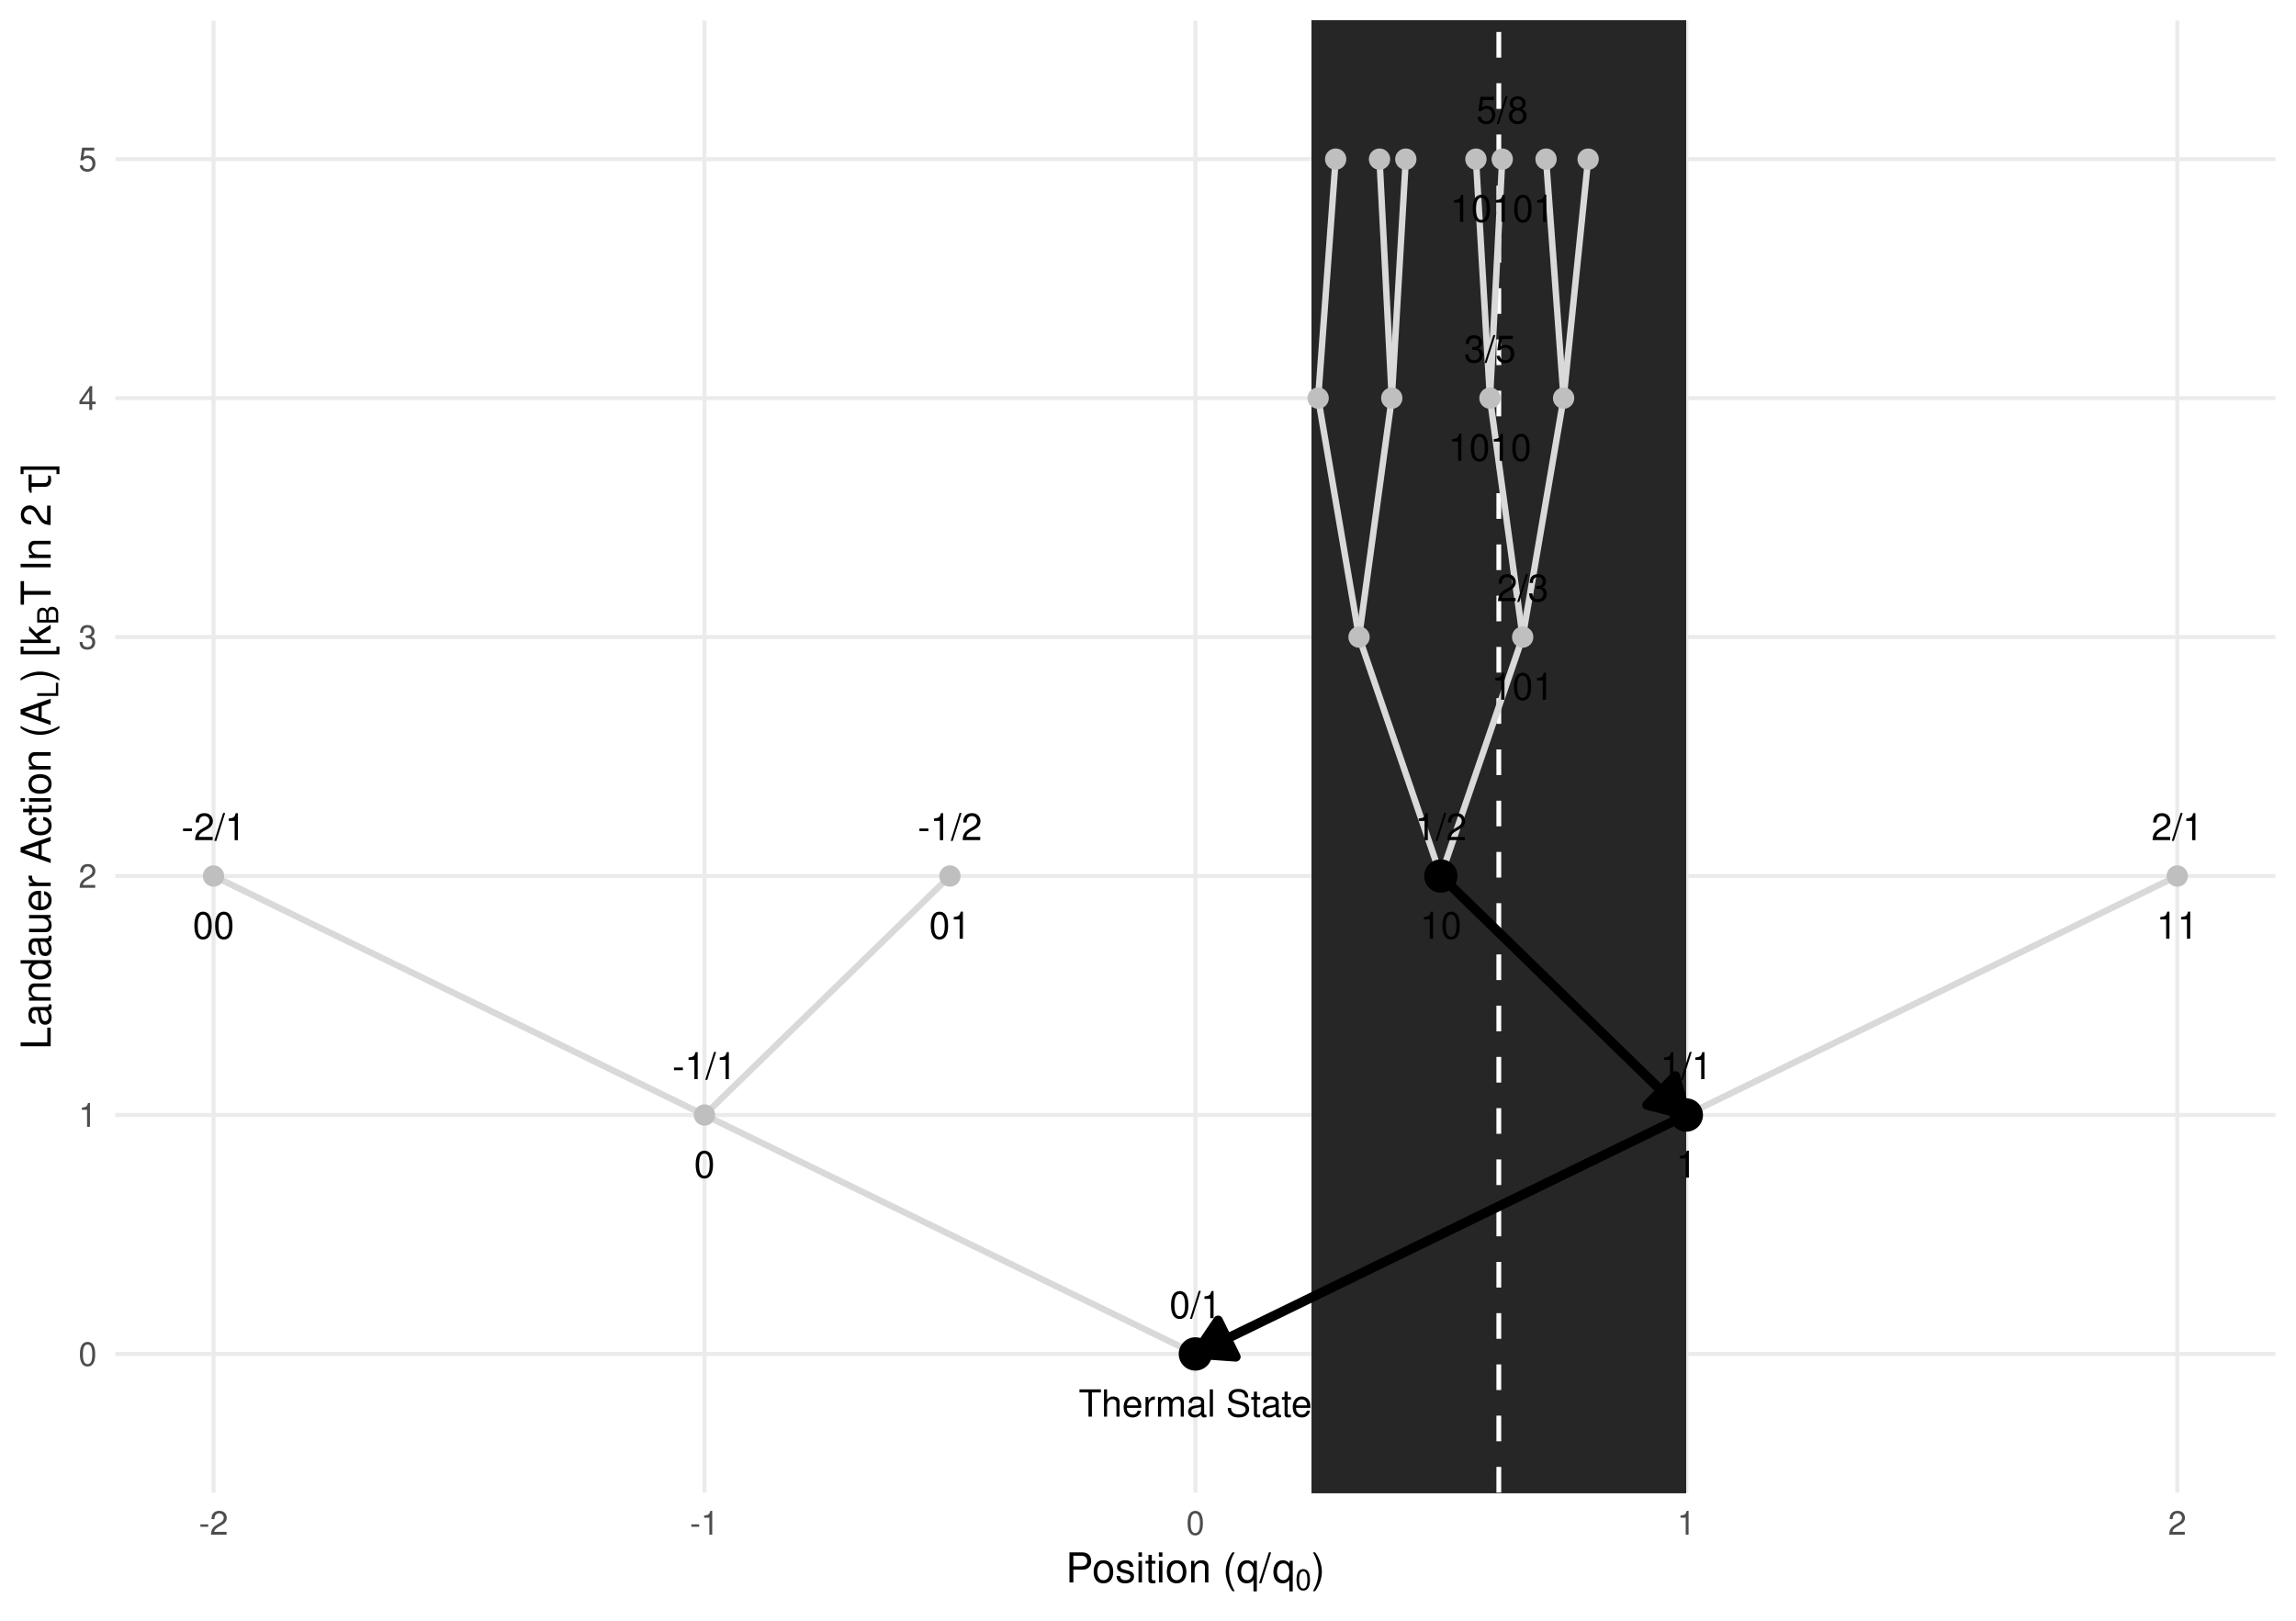
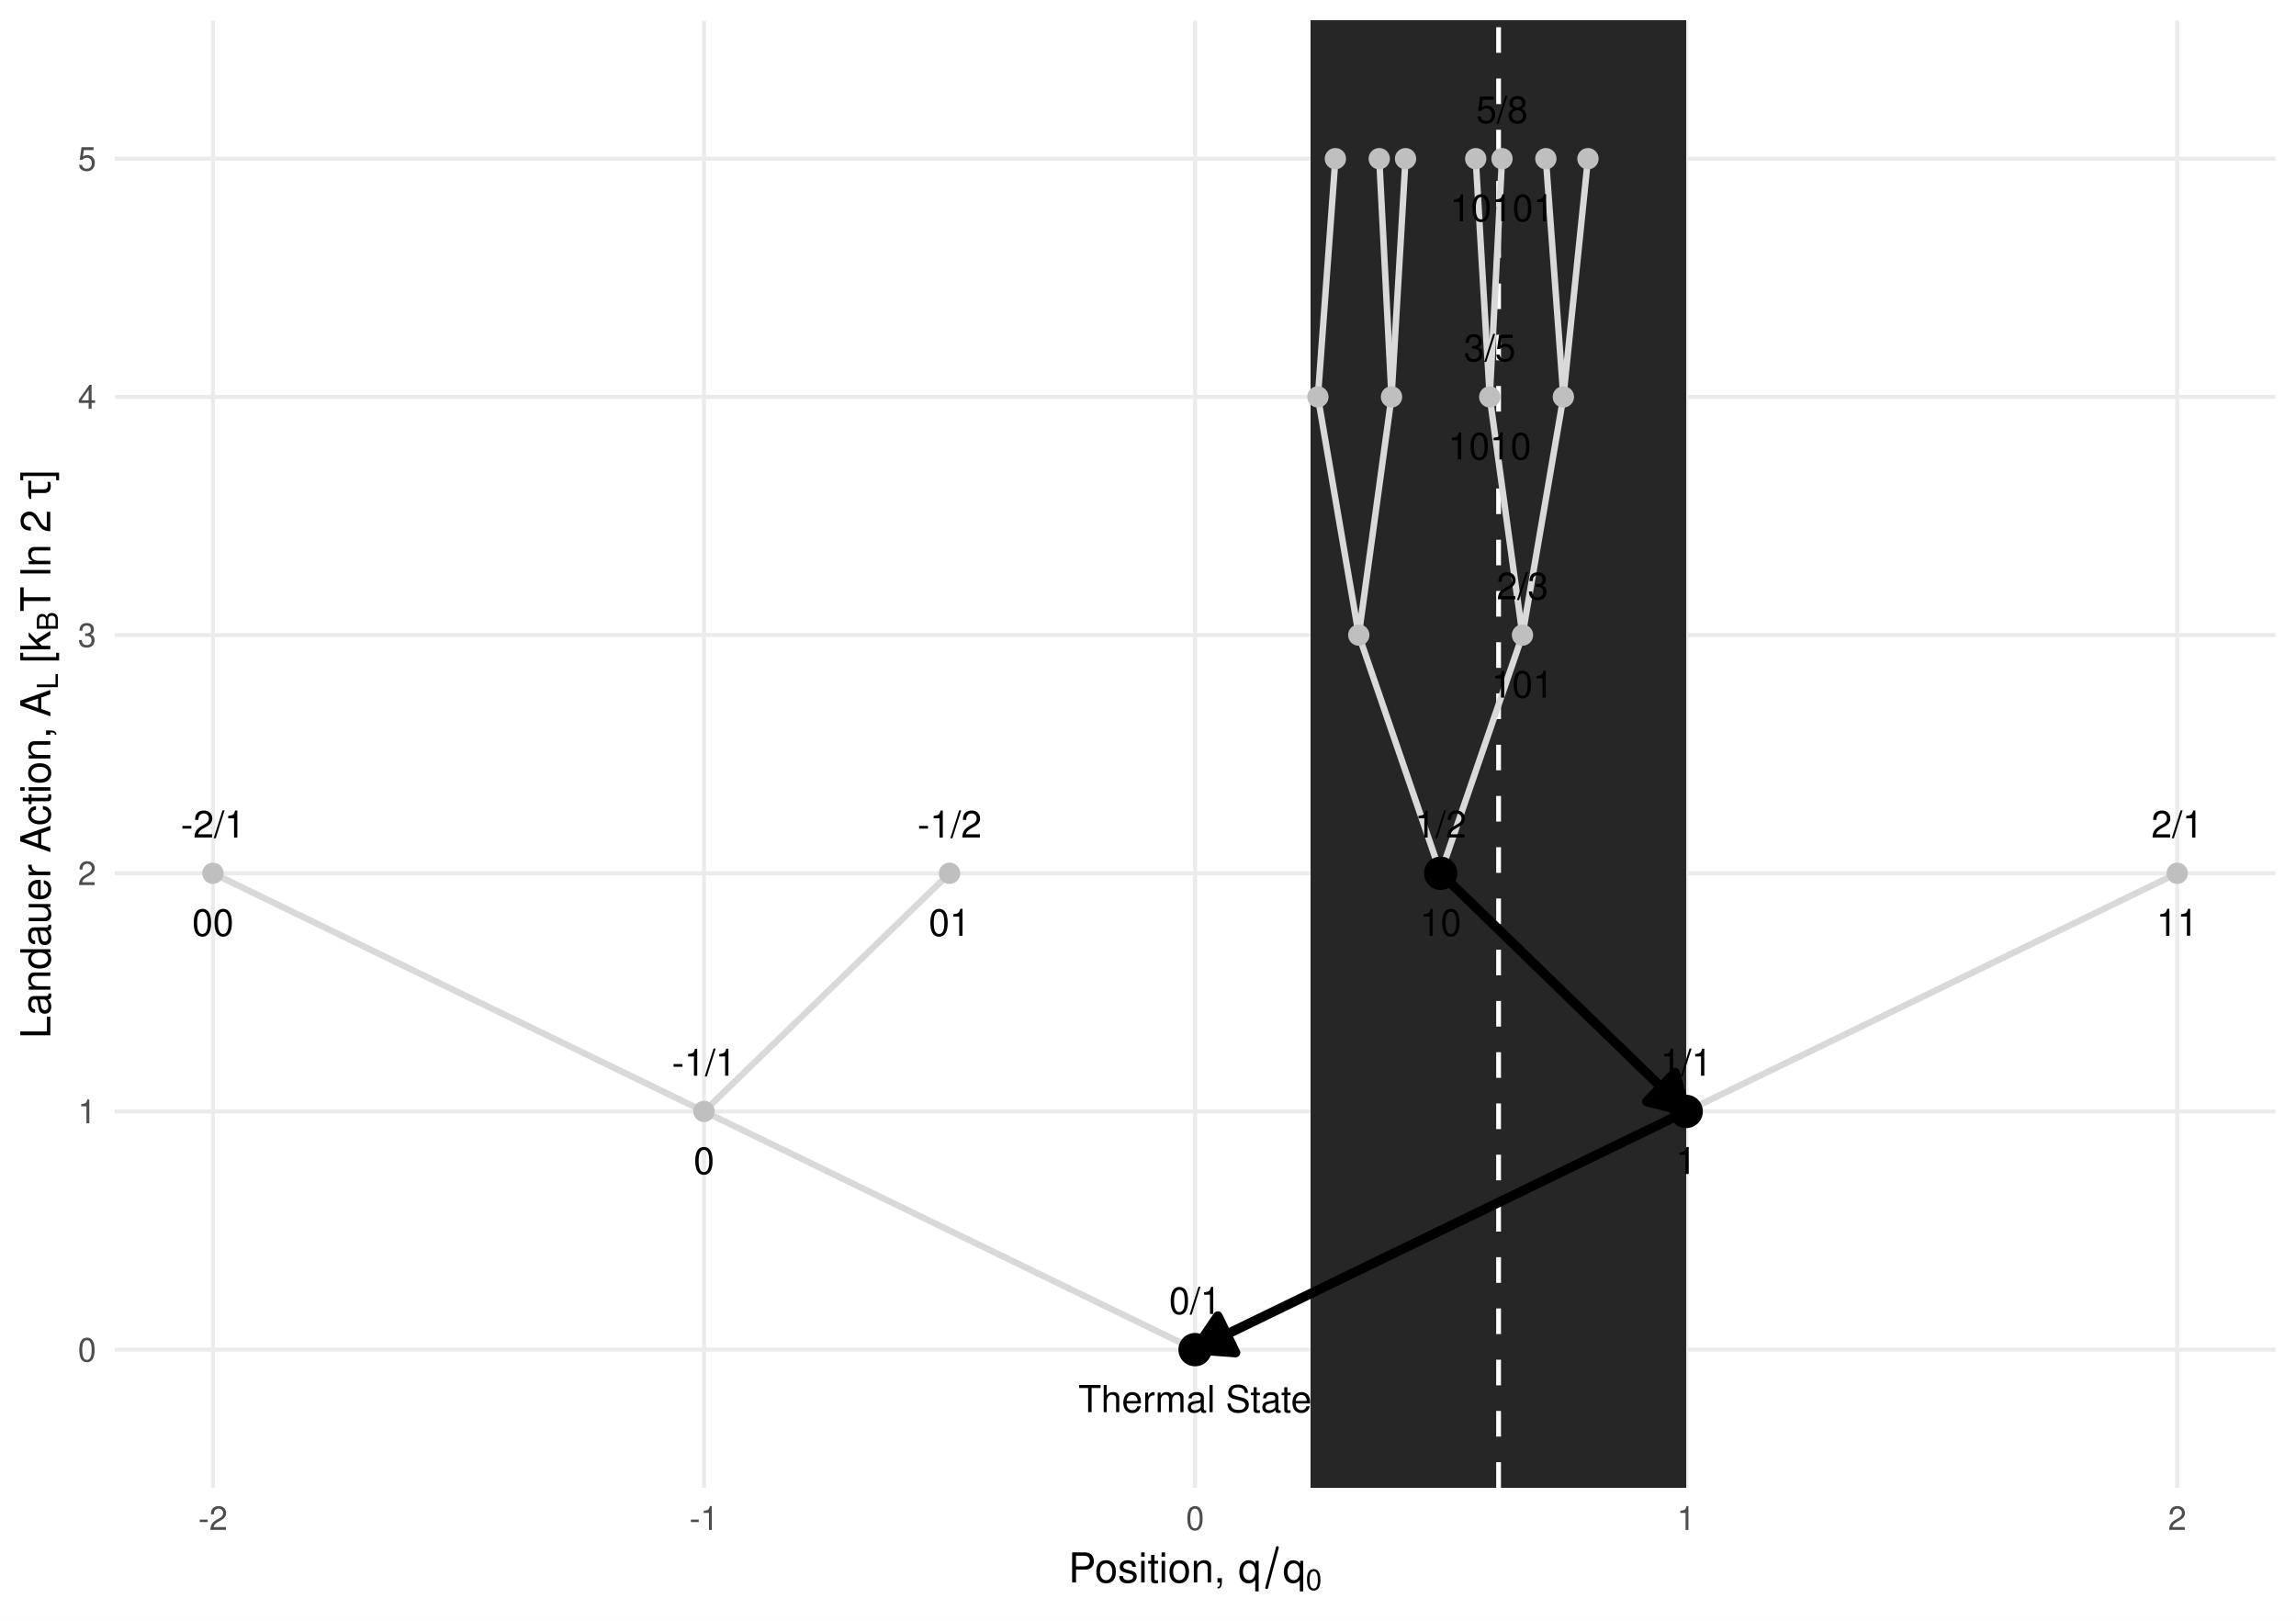
<svg xmlns="http://www.w3.org/2000/svg" width="612.00pt" height="432.00pt" viewBox="0 0 612.00 432.00">
  <g class="svglite">
    <defs>
      <style type="text/css">
    .svglite line, .svglite polyline, .svglite polygon, .svglite path, .svglite rect, .svglite circle {
      fill: none;
      stroke: #000000;
      stroke-linecap: round;
      stroke-linejoin: round;
      stroke-miterlimit: 10.00;
    }
    .svglite text {
      white-space: pre;
    }
    .svglite g.glyphgroup path {
      fill: inherit;
      stroke: none;
    }
  </style>
    </defs>
    <rect width="100%" height="100%" style="stroke: none; fill: #FFFFFF;" />
    <defs>
      <clipPath id="cpMC4wMHw2MTIuMDB8MC4wMHw0MzIuMDA=">
        <rect x="0.00" y="0.00" width="612.00" height="432.00" />
      </clipPath>
    </defs>
    <g clip-path="url(#cpMC4wMHw2MTIuMDB8MC4wMHw0MzIuMDA=)">
-       <rect x="0.00" y="0.00" width="612.00" height="432.00" style="stroke-width: 1.07; stroke: none; fill: #FFFFFF;" />
+       <rect x="0" y="0.00" width="612.00" height="432.00" style="stroke-width: 1.07; stroke: none; fill: #FFFFFF;" />
    </g>
    <defs>
-       <clipPath id="cpMzAuNzV8NjA2LjUyfDUuNDh8Mzk3Ljgz">
-         <rect x="30.75" y="5.48" width="575.77" height="392.35" />
+       <clipPath id="cpMzAuNTh8NjA2LjUyfDUuNDh8Mzk2LjU3">
+         <rect x="30.58" y="5.48" width="575.94" height="391.09" />
      </clipPath>
    </defs>
-     <g clip-path="url(#cpMzAuNzV8NjA2LjUyfDUuNDh8Mzk3Ljgz)">
-       <polyline points="30.75,360.89 606.52,360.89 " style="stroke-width: 1.07; stroke: #EBEBEB; stroke-linecap: butt;" />
-       <polyline points="30.75,297.20 606.52,297.20 " style="stroke-width: 1.07; stroke: #EBEBEB; stroke-linecap: butt;" />
-       <polyline points="30.75,233.50 606.52,233.50 " style="stroke-width: 1.07; stroke: #EBEBEB; stroke-linecap: butt;" />
-       <polyline points="30.75,169.81 606.52,169.81 " style="stroke-width: 1.07; stroke: #EBEBEB; stroke-linecap: butt;" />
-       <polyline points="30.75,106.12 606.52,106.12 " style="stroke-width: 1.07; stroke: #EBEBEB; stroke-linecap: butt;" />
-       <polyline points="30.75,42.42 606.52,42.42 " style="stroke-width: 1.07; stroke: #EBEBEB; stroke-linecap: butt;" />
-       <polyline points="56.92,397.83 56.92,5.48 " style="stroke-width: 1.07; stroke: #EBEBEB; stroke-linecap: butt;" />
-       <polyline points="187.78,397.83 187.78,5.48 " style="stroke-width: 1.07; stroke: #EBEBEB; stroke-linecap: butt;" />
-       <polyline points="318.63,397.83 318.63,5.48 " style="stroke-width: 1.07; stroke: #EBEBEB; stroke-linecap: butt;" />
-       <polyline points="449.49,397.83 449.49,5.48 " style="stroke-width: 1.07; stroke: #EBEBEB; stroke-linecap: butt;" />
-       <polyline points="580.35,397.83 580.35,5.48 " style="stroke-width: 1.07; stroke: #EBEBEB; stroke-linecap: butt;" />
-       <rect x="349.58" y="5.48" width="99.87" height="392.35" style="stroke-width: 1.07; stroke: none; stroke-linecap: butt; stroke-linejoin: miter; fill: #262626;" />
-       <rect x="349.58" y="5.48" width="99.87" height="392.35" style="stroke-width: 1.07; stroke: none; stroke-linecap: butt; stroke-linejoin: miter; fill: #262626;" />
-       <rect x="349.58" y="5.48" width="99.87" height="392.35" style="stroke-width: 1.07; stroke: none; stroke-linecap: butt; stroke-linejoin: miter; fill: #262626;" />
-       <rect x="349.58" y="5.48" width="99.87" height="392.35" style="stroke-width: 1.07; stroke: none; stroke-linecap: butt; stroke-linejoin: miter; fill: #262626;" />
-       <rect x="349.58" y="5.48" width="99.87" height="392.35" style="stroke-width: 1.07; stroke: none; stroke-linecap: butt; stroke-linejoin: miter; fill: #262626;" />
-       <rect x="349.58" y="5.48" width="99.87" height="392.35" style="stroke-width: 1.07; stroke: none; stroke-linecap: butt; stroke-linejoin: miter; fill: #262626;" />
-       <rect x="349.58" y="5.48" width="99.87" height="392.35" style="stroke-width: 1.07; stroke: none; stroke-linecap: butt; stroke-linejoin: miter; fill: #262626;" />
-       <rect x="349.58" y="5.48" width="99.87" height="392.35" style="stroke-width: 1.07; stroke: none; stroke-linecap: butt; stroke-linejoin: miter; fill: #262626;" />
-       <rect x="349.58" y="5.48" width="99.87" height="392.35" style="stroke-width: 1.07; stroke: none; stroke-linecap: butt; stroke-linejoin: miter; fill: #262626;" />
-       <rect x="349.58" y="5.48" width="99.87" height="392.35" style="stroke-width: 1.07; stroke: none; stroke-linecap: butt; stroke-linejoin: miter; fill: #262626;" />
-       <rect x="349.58" y="5.48" width="99.87" height="392.35" style="stroke-width: 1.07; stroke: none; stroke-linecap: butt; stroke-linejoin: miter; fill: #262626;" />
-       <rect x="349.58" y="5.48" width="99.87" height="392.35" style="stroke-width: 1.07; stroke: none; stroke-linecap: butt; stroke-linejoin: miter; fill: #262626;" />
-       <rect x="349.58" y="5.48" width="99.87" height="392.35" style="stroke-width: 1.07; stroke: none; stroke-linecap: butt; stroke-linejoin: miter; fill: #262626;" />
-       <rect x="349.58" y="5.48" width="99.87" height="392.35" style="stroke-width: 1.07; stroke: none; stroke-linecap: butt; stroke-linejoin: miter; fill: #262626;" />
-       <rect x="349.58" y="5.48" width="99.87" height="392.35" style="stroke-width: 1.07; stroke: none; stroke-linecap: butt; stroke-linejoin: miter; fill: #262626;" />
-       <rect x="349.58" y="5.48" width="99.87" height="392.35" style="stroke-width: 1.07; stroke: none; stroke-linecap: butt; stroke-linejoin: miter; fill: #262626;" />
-       <rect x="349.58" y="5.48" width="99.87" height="392.35" style="stroke-width: 1.07; stroke: none; stroke-linecap: butt; stroke-linejoin: miter; fill: #262626;" />
-       <rect x="349.58" y="5.48" width="99.87" height="392.35" style="stroke-width: 1.07; stroke: none; stroke-linecap: butt; stroke-linejoin: miter; fill: #262626;" />
-       <rect x="349.58" y="5.48" width="99.87" height="392.35" style="stroke-width: 1.07; stroke: none; stroke-linecap: butt; stroke-linejoin: miter; fill: #262626;" />
-       <rect x="349.58" y="5.48" width="99.87" height="392.35" style="stroke-width: 1.07; stroke: none; stroke-linecap: butt; stroke-linejoin: miter; fill: #262626;" />
-       <line x1="399.51" y1="397.83" x2="399.51" y2="5.48" style="stroke-width: 1.28; stroke: #FFFFFF; stroke-dasharray: 6.83,6.83; stroke-linecap: butt;" />
-       <line x1="187.78" y1="297.20" x2="318.63" y2="360.89" style="stroke-width: 1.71; stroke: #D9D9D9; stroke-linecap: butt;" />
-       <line x1="449.49" y1="297.20" x2="318.63" y2="360.89" style="stroke-width: 1.71; stroke: #D9D9D9; stroke-linecap: butt;" />
-       <line x1="56.92" y1="233.50" x2="187.78" y2="297.20" style="stroke-width: 1.71; stroke: #D9D9D9; stroke-linecap: butt;" />
-       <line x1="253.21" y1="233.50" x2="187.78" y2="297.20" style="stroke-width: 1.71; stroke: #D9D9D9; stroke-linecap: butt;" />
-       <line x1="384.06" y1="233.50" x2="449.49" y2="297.20" style="stroke-width: 1.71; stroke: #D9D9D9; stroke-linecap: butt;" />
-       <line x1="580.35" y1="233.50" x2="449.49" y2="297.20" style="stroke-width: 1.71; stroke: #D9D9D9; stroke-linecap: butt;" />
-       <line x1="362.25" y1="169.81" x2="384.06" y2="233.50" style="stroke-width: 1.71; stroke: #D9D9D9; stroke-linecap: butt;" />
-       <line x1="405.87" y1="169.81" x2="384.06" y2="233.50" style="stroke-width: 1.71; stroke: #D9D9D9; stroke-linecap: butt;" />
-       <line x1="351.35" y1="106.12" x2="362.25" y2="169.81" style="stroke-width: 1.71; stroke: #D9D9D9; stroke-linecap: butt;" />
-       <line x1="370.98" y1="106.12" x2="362.25" y2="169.81" style="stroke-width: 1.71; stroke: #D9D9D9; stroke-linecap: butt;" />
-       <line x1="397.15" y1="106.12" x2="405.87" y2="169.81" style="stroke-width: 1.71; stroke: #D9D9D9; stroke-linecap: butt;" />
-       <line x1="416.78" y1="106.12" x2="405.87" y2="169.81" style="stroke-width: 1.71; stroke: #D9D9D9; stroke-linecap: butt;" />
-       <line x1="356.02" y1="42.42" x2="351.35" y2="106.12" style="stroke-width: 1.71; stroke: #D9D9D9; stroke-linecap: butt;" />
-       <line x1="367.71" y1="42.42" x2="370.98" y2="106.12" style="stroke-width: 1.71; stroke: #D9D9D9; stroke-linecap: butt;" />
-       <line x1="374.72" y1="42.42" x2="370.98" y2="106.12" style="stroke-width: 1.71; stroke: #D9D9D9; stroke-linecap: butt;" />
-       <line x1="393.41" y1="42.42" x2="397.15" y2="106.12" style="stroke-width: 1.71; stroke: #D9D9D9; stroke-linecap: butt;" />
-       <line x1="400.42" y1="42.42" x2="397.15" y2="106.12" style="stroke-width: 1.71; stroke: #D9D9D9; stroke-linecap: butt;" />
-       <line x1="412.10" y1="42.42" x2="416.78" y2="106.12" style="stroke-width: 1.71; stroke: #D9D9D9; stroke-linecap: butt;" />
-       <line x1="423.32" y1="42.42" x2="416.78" y2="106.12" style="stroke-width: 1.71; stroke: #D9D9D9; stroke-linecap: butt;" />
-       <circle cx="318.63" cy="360.89" r="2.49" style="stroke-width: 0.71; stroke: #BFBFBF; fill: #BFBFBF;" />
-       <circle cx="187.78" cy="297.20" r="2.49" style="stroke-width: 0.71; stroke: #BFBFBF; fill: #BFBFBF;" />
-       <circle cx="449.49" cy="297.20" r="2.49" style="stroke-width: 0.71; stroke: #BFBFBF; fill: #BFBFBF;" />
-       <circle cx="56.92" cy="233.50" r="2.49" style="stroke-width: 0.71; stroke: #BFBFBF; fill: #BFBFBF;" />
-       <circle cx="253.21" cy="233.50" r="2.49" style="stroke-width: 0.71; stroke: #BFBFBF; fill: #BFBFBF;" />
-       <circle cx="384.06" cy="233.50" r="2.49" style="stroke-width: 0.71; stroke: #BFBFBF; fill: #BFBFBF;" />
-       <circle cx="580.35" cy="233.50" r="2.49" style="stroke-width: 0.71; stroke: #BFBFBF; fill: #BFBFBF;" />
-       <circle cx="362.25" cy="169.81" r="2.49" style="stroke-width: 0.71; stroke: #BFBFBF; fill: #BFBFBF;" />
-       <circle cx="405.87" cy="169.81" r="2.49" style="stroke-width: 0.71; stroke: #BFBFBF; fill: #BFBFBF;" />
-       <circle cx="351.35" cy="106.12" r="2.49" style="stroke-width: 0.71; stroke: #BFBFBF; fill: #BFBFBF;" />
-       <circle cx="370.98" cy="106.12" r="2.49" style="stroke-width: 0.71; stroke: #BFBFBF; fill: #BFBFBF;" />
-       <circle cx="397.15" cy="106.12" r="2.49" style="stroke-width: 0.71; stroke: #BFBFBF; fill: #BFBFBF;" />
-       <circle cx="416.78" cy="106.12" r="2.49" style="stroke-width: 0.71; stroke: #BFBFBF; fill: #BFBFBF;" />
-       <circle cx="356.02" cy="42.42" r="2.49" style="stroke-width: 0.71; stroke: #BFBFBF; fill: #BFBFBF;" />
-       <circle cx="367.71" cy="42.42" r="2.49" style="stroke-width: 0.71; stroke: #BFBFBF; fill: #BFBFBF;" />
-       <circle cx="374.72" cy="42.42" r="2.49" style="stroke-width: 0.71; stroke: #BFBFBF; fill: #BFBFBF;" />
-       <circle cx="393.41" cy="42.42" r="2.49" style="stroke-width: 0.71; stroke: #BFBFBF; fill: #BFBFBF;" />
-       <circle cx="400.42" cy="42.42" r="2.49" style="stroke-width: 0.71; stroke: #BFBFBF; fill: #BFBFBF;" />
-       <circle cx="412.10" cy="42.42" r="2.49" style="stroke-width: 0.71; stroke: #BFBFBF; fill: #BFBFBF;" />
-       <circle cx="423.32" cy="42.42" r="2.49" style="stroke-width: 0.71; stroke: #BFBFBF; fill: #BFBFBF;" />
-       <line x1="449.49" y1="297.20" x2="318.63" y2="360.89" style="stroke-width: 2.56; stroke-linecap: butt;" />
-       <polygon points="324.68,351.94 318.63,360.89 329.41,361.65 " style="stroke-width: 2.56; stroke-linecap: butt; fill: #000000;" />
-       <line x1="384.06" y1="233.50" x2="449.49" y2="297.20" style="stroke-width: 2.56; stroke-linecap: butt;" />
-       <polygon points="439.02,294.54 449.49,297.20 446.56,286.80 " style="stroke-width: 2.56; stroke-linecap: butt; fill: #000000;" />
-       <circle cx="318.63" cy="360.89" r="4.09" style="stroke-width: 0.71; fill: #000000;" />
-       <circle cx="449.49" cy="297.20" r="4.09" style="stroke-width: 0.71; fill: #000000;" />
-       <circle cx="384.06" cy="233.50" r="4.09" style="stroke-width: 0.71; fill: #000000;" />
-       <text x="318.64" y="351.33" text-anchor="middle" style="font-size: 9.96px; font-family: &quot;Helvetica&quot;;" textLength="13.83px" lengthAdjust="spacingAndGlyphs">0/1</text>
-       <text x="187.78" y="287.64" text-anchor="middle" style="font-size: 9.96px; font-family: &quot;Helvetica&quot;;" textLength="17.14px" lengthAdjust="spacingAndGlyphs">-1/1</text>
-       <text x="449.49" y="287.64" text-anchor="middle" style="font-size: 9.96px; font-family: &quot;Helvetica&quot;;" textLength="13.83px" lengthAdjust="spacingAndGlyphs">1/1</text>
-       <text x="56.92" y="223.94" text-anchor="middle" style="font-size: 9.96px; font-family: &quot;Helvetica&quot;;" textLength="17.14px" lengthAdjust="spacingAndGlyphs">-2/1</text>
-       <text x="253.21" y="223.94" text-anchor="middle" style="font-size: 9.96px; font-family: &quot;Helvetica&quot;;" textLength="17.14px" lengthAdjust="spacingAndGlyphs">-1/2</text>
-       <text x="384.06" y="223.94" text-anchor="middle" style="font-size: 9.96px; font-family: &quot;Helvetica&quot;;" textLength="13.83px" lengthAdjust="spacingAndGlyphs">1/2</text>
-       <text x="580.35" y="223.94" text-anchor="middle" style="font-size: 9.96px; font-family: &quot;Helvetica&quot;;" textLength="13.83px" lengthAdjust="spacingAndGlyphs">2/1</text>
-       <text x="405.87" y="160.25" text-anchor="middle" style="font-size: 9.96px; font-family: &quot;Helvetica&quot;;" textLength="13.83px" lengthAdjust="spacingAndGlyphs">2/3</text>
-       <text x="397.15" y="96.56" text-anchor="middle" style="font-size: 9.96px; font-family: &quot;Helvetica&quot;;" textLength="13.83px" lengthAdjust="spacingAndGlyphs">3/5</text>
-       <text x="400.42" y="32.86" text-anchor="middle" style="font-size: 9.96px; font-family: &quot;Helvetica&quot;;" textLength="13.83px" lengthAdjust="spacingAndGlyphs">5/8</text>
-       <text x="318.63" y="377.59" text-anchor="middle" style="font-size: 9.96px; font-family: &quot;Helvetica&quot;;" textLength="62.50px" lengthAdjust="spacingAndGlyphs">Thermal State</text>
-       <text x="187.78" y="313.90" text-anchor="middle" style="font-size: 9.96px; font-family: &quot;Helvetica&quot;;" textLength="5.53px" lengthAdjust="spacingAndGlyphs">0</text>
-       <text x="449.49" y="313.90" text-anchor="middle" style="font-size: 9.96px; font-family: &quot;Helvetica&quot;;" textLength="5.53px" lengthAdjust="spacingAndGlyphs">1</text>
-       <text x="56.92" y="250.20" text-anchor="middle" style="font-size: 9.96px; font-family: &quot;Helvetica&quot;;" textLength="11.06px" lengthAdjust="spacingAndGlyphs">00</text>
-       <text x="253.21" y="250.20" text-anchor="middle" style="font-size: 9.96px; font-family: &quot;Helvetica&quot;;" textLength="11.06px" lengthAdjust="spacingAndGlyphs">01</text>
-       <text x="384.06" y="250.20" text-anchor="middle" style="font-size: 9.96px; font-family: &quot;Helvetica&quot;;" textLength="11.06px" lengthAdjust="spacingAndGlyphs">10</text>
-       <text x="580.35" y="250.20" text-anchor="middle" style="font-size: 9.96px; font-family: &quot;Helvetica&quot;;" textLength="10.33px" lengthAdjust="spacingAndGlyphs">11</text>
-       <text x="405.87" y="186.51" text-anchor="middle" style="font-size: 9.96px; font-family: &quot;Helvetica&quot;;" textLength="16.59px" lengthAdjust="spacingAndGlyphs">101</text>
-       <text x="397.15" y="122.82" text-anchor="middle" style="font-size: 9.96px; font-family: &quot;Helvetica&quot;;" textLength="22.12px" lengthAdjust="spacingAndGlyphs">1010</text>
-       <text x="400.42" y="59.12" text-anchor="middle" style="font-size: 9.96px; font-family: &quot;Helvetica&quot;;" textLength="27.66px" lengthAdjust="spacingAndGlyphs">10101</text>
+     <g clip-path="url(#cpMzAuNTh8NjA2LjUyfDUuNDh8Mzk2LjU3)">
+       <polyline points="30.58,359.74 606.52,359.74 " style="stroke-width: 1.07; stroke: #EBEBEB; stroke-linecap: butt;" />
+       <polyline points="30.58,296.25 606.52,296.25 " style="stroke-width: 1.07; stroke: #EBEBEB; stroke-linecap: butt;" />
+       <polyline points="30.58,232.77 606.52,232.77 " style="stroke-width: 1.07; stroke: #EBEBEB; stroke-linecap: butt;" />
+       <polyline points="30.58,169.28 606.52,169.28 " style="stroke-width: 1.07; stroke: #EBEBEB; stroke-linecap: butt;" />
+       <polyline points="30.58,105.79 606.52,105.79 " style="stroke-width: 1.07; stroke: #EBEBEB; stroke-linecap: butt;" />
+       <polyline points="30.58,42.30 606.52,42.30 " style="stroke-width: 1.07; stroke: #EBEBEB; stroke-linecap: butt;" />
+       <polyline points="56.76,396.57 56.76,5.48 " style="stroke-width: 1.07; stroke: #EBEBEB; stroke-linecap: butt;" />
+       <polyline points="187.66,396.57 187.66,5.48 " style="stroke-width: 1.07; stroke: #EBEBEB; stroke-linecap: butt;" />
+       <polyline points="318.55,396.57 318.55,5.48 " style="stroke-width: 1.07; stroke: #EBEBEB; stroke-linecap: butt;" />
+       <polyline points="449.45,396.57 449.45,5.48 " style="stroke-width: 1.07; stroke: #EBEBEB; stroke-linecap: butt;" />
+       <polyline points="580.34,396.57 580.34,5.48 " style="stroke-width: 1.07; stroke: #EBEBEB; stroke-linecap: butt;" />
+       <rect x="349.50" y="5.48" width="99.89" height="391.09" style="stroke-width: 1.07; stroke: none; stroke-linecap: butt; stroke-linejoin: miter; fill: #262626;" />
+       <rect x="349.50" y="5.48" width="99.89" height="391.09" style="stroke-width: 1.07; stroke: none; stroke-linecap: butt; stroke-linejoin: miter; fill: #262626;" />
+       <rect x="349.50" y="5.48" width="99.89" height="391.09" style="stroke-width: 1.07; stroke: none; stroke-linecap: butt; stroke-linejoin: miter; fill: #262626;" />
+       <rect x="349.50" y="5.48" width="99.89" height="391.09" style="stroke-width: 1.07; stroke: none; stroke-linecap: butt; stroke-linejoin: miter; fill: #262626;" />
+       <rect x="349.50" y="5.48" width="99.89" height="391.09" style="stroke-width: 1.07; stroke: none; stroke-linecap: butt; stroke-linejoin: miter; fill: #262626;" />
+       <rect x="349.50" y="5.48" width="99.89" height="391.09" style="stroke-width: 1.07; stroke: none; stroke-linecap: butt; stroke-linejoin: miter; fill: #262626;" />
+       <rect x="349.50" y="5.48" width="99.89" height="391.09" style="stroke-width: 1.07; stroke: none; stroke-linecap: butt; stroke-linejoin: miter; fill: #262626;" />
+       <rect x="349.50" y="5.48" width="99.89" height="391.09" style="stroke-width: 1.07; stroke: none; stroke-linecap: butt; stroke-linejoin: miter; fill: #262626;" />
+       <rect x="349.50" y="5.48" width="99.89" height="391.09" style="stroke-width: 1.07; stroke: none; stroke-linecap: butt; stroke-linejoin: miter; fill: #262626;" />
+       <rect x="349.50" y="5.48" width="99.89" height="391.09" style="stroke-width: 1.07; stroke: none; stroke-linecap: butt; stroke-linejoin: miter; fill: #262626;" />
+       <rect x="349.50" y="5.48" width="99.89" height="391.09" style="stroke-width: 1.07; stroke: none; stroke-linecap: butt; stroke-linejoin: miter; fill: #262626;" />
+       <rect x="349.50" y="5.48" width="99.89" height="391.09" style="stroke-width: 1.07; stroke: none; stroke-linecap: butt; stroke-linejoin: miter; fill: #262626;" />
+       <rect x="349.50" y="5.48" width="99.89" height="391.09" style="stroke-width: 1.07; stroke: none; stroke-linecap: butt; stroke-linejoin: miter; fill: #262626;" />
+       <rect x="349.50" y="5.48" width="99.89" height="391.09" style="stroke-width: 1.07; stroke: none; stroke-linecap: butt; stroke-linejoin: miter; fill: #262626;" />
+       <rect x="349.50" y="5.48" width="99.89" height="391.09" style="stroke-width: 1.07; stroke: none; stroke-linecap: butt; stroke-linejoin: miter; fill: #262626;" />
+       <rect x="349.50" y="5.48" width="99.89" height="391.09" style="stroke-width: 1.07; stroke: none; stroke-linecap: butt; stroke-linejoin: miter; fill: #262626;" />
+       <rect x="349.50" y="5.48" width="99.89" height="391.09" style="stroke-width: 1.07; stroke: none; stroke-linecap: butt; stroke-linejoin: miter; fill: #262626;" />
+       <rect x="349.50" y="5.48" width="99.89" height="391.09" style="stroke-width: 1.07; stroke: none; stroke-linecap: butt; stroke-linejoin: miter; fill: #262626;" />
+       <rect x="349.50" y="5.48" width="99.89" height="391.09" style="stroke-width: 1.07; stroke: none; stroke-linecap: butt; stroke-linejoin: miter; fill: #262626;" />
+       <rect x="349.50" y="5.48" width="99.89" height="391.09" style="stroke-width: 1.07; stroke: none; stroke-linecap: butt; stroke-linejoin: miter; fill: #262626;" />
+       <line x1="399.45" y1="396.57" x2="399.45" y2="5.48" style="stroke-width: 1.28; stroke: #FFFFFF; stroke-dasharray: 6.83,6.83; stroke-linecap: butt;" />
+       <line x1="187.66" y1="296.25" x2="318.55" y2="359.74" style="stroke-width: 1.71; stroke: #D9D9D9; stroke-linecap: butt;" />
+       <line x1="449.45" y1="296.25" x2="318.55" y2="359.74" style="stroke-width: 1.71; stroke: #D9D9D9; stroke-linecap: butt;" />
+       <line x1="56.76" y1="232.77" x2="187.66" y2="296.25" style="stroke-width: 1.71; stroke: #D9D9D9; stroke-linecap: butt;" />
+       <line x1="253.10" y1="232.77" x2="187.66" y2="296.25" style="stroke-width: 1.71; stroke: #D9D9D9; stroke-linecap: butt;" />
+       <line x1="384.00" y1="232.77" x2="449.45" y2="296.25" style="stroke-width: 1.71; stroke: #D9D9D9; stroke-linecap: butt;" />
+       <line x1="580.34" y1="232.77" x2="449.45" y2="296.25" style="stroke-width: 1.71; stroke: #D9D9D9; stroke-linecap: butt;" />
+       <line x1="362.18" y1="169.28" x2="384.00" y2="232.77" style="stroke-width: 1.71; stroke: #D9D9D9; stroke-linecap: butt;" />
+       <line x1="405.82" y1="169.28" x2="384.00" y2="232.77" style="stroke-width: 1.71; stroke: #D9D9D9; stroke-linecap: butt;" />
+       <line x1="351.28" y1="105.79" x2="362.18" y2="169.28" style="stroke-width: 1.71; stroke: #D9D9D9; stroke-linecap: butt;" />
+       <line x1="370.91" y1="105.79" x2="362.18" y2="169.28" style="stroke-width: 1.71; stroke: #D9D9D9; stroke-linecap: butt;" />
+       <line x1="397.09" y1="105.79" x2="405.82" y2="169.28" style="stroke-width: 1.71; stroke: #D9D9D9; stroke-linecap: butt;" />
+       <line x1="416.72" y1="105.79" x2="405.82" y2="169.28" style="stroke-width: 1.71; stroke: #D9D9D9; stroke-linecap: butt;" />
+       <line x1="355.95" y1="42.30" x2="351.28" y2="105.79" style="stroke-width: 1.71; stroke: #D9D9D9; stroke-linecap: butt;" />
+       <line x1="367.64" y1="42.30" x2="370.91" y2="105.79" style="stroke-width: 1.71; stroke: #D9D9D9; stroke-linecap: butt;" />
+       <line x1="374.65" y1="42.30" x2="370.91" y2="105.79" style="stroke-width: 1.71; stroke: #D9D9D9; stroke-linecap: butt;" />
+       <line x1="393.35" y1="42.30" x2="397.09" y2="105.79" style="stroke-width: 1.71; stroke: #D9D9D9; stroke-linecap: butt;" />
+       <line x1="400.36" y1="42.30" x2="397.09" y2="105.79" style="stroke-width: 1.71; stroke: #D9D9D9; stroke-linecap: butt;" />
+       <line x1="412.05" y1="42.30" x2="416.72" y2="105.79" style="stroke-width: 1.71; stroke: #D9D9D9; stroke-linecap: butt;" />
+       <line x1="423.27" y1="42.30" x2="416.72" y2="105.79" style="stroke-width: 1.71; stroke: #D9D9D9; stroke-linecap: butt;" />
+       <circle cx="318.55" cy="359.74" r="2.49" style="stroke-width: 0.71; stroke: #BFBFBF; fill: #BFBFBF;" />
+       <circle cx="187.66" cy="296.25" r="2.49" style="stroke-width: 0.71; stroke: #BFBFBF; fill: #BFBFBF;" />
+       <circle cx="449.45" cy="296.25" r="2.49" style="stroke-width: 0.71; stroke: #BFBFBF; fill: #BFBFBF;" />
+       <circle cx="56.76" cy="232.77" r="2.49" style="stroke-width: 0.71; stroke: #BFBFBF; fill: #BFBFBF;" />
+       <circle cx="253.10" cy="232.77" r="2.49" style="stroke-width: 0.71; stroke: #BFBFBF; fill: #BFBFBF;" />
+       <circle cx="384.00" cy="232.77" r="2.49" style="stroke-width: 0.71; stroke: #BFBFBF; fill: #BFBFBF;" />
+       <circle cx="580.34" cy="232.77" r="2.49" style="stroke-width: 0.71; stroke: #BFBFBF; fill: #BFBFBF;" />
+       <circle cx="362.18" cy="169.28" r="2.49" style="stroke-width: 0.71; stroke: #BFBFBF; fill: #BFBFBF;" />
+       <circle cx="405.82" cy="169.28" r="2.49" style="stroke-width: 0.71; stroke: #BFBFBF; fill: #BFBFBF;" />
+       <circle cx="351.28" cy="105.79" r="2.49" style="stroke-width: 0.71; stroke: #BFBFBF; fill: #BFBFBF;" />
+       <circle cx="370.91" cy="105.79" r="2.49" style="stroke-width: 0.71; stroke: #BFBFBF; fill: #BFBFBF;" />
+       <circle cx="397.09" cy="105.79" r="2.49" style="stroke-width: 0.71; stroke: #BFBFBF; fill: #BFBFBF;" />
+       <circle cx="416.72" cy="105.79" r="2.49" style="stroke-width: 0.71; stroke: #BFBFBF; fill: #BFBFBF;" />
+       <circle cx="355.95" cy="42.30" r="2.49" style="stroke-width: 0.71; stroke: #BFBFBF; fill: #BFBFBF;" />
+       <circle cx="367.64" cy="42.30" r="2.49" style="stroke-width: 0.71; stroke: #BFBFBF; fill: #BFBFBF;" />
+       <circle cx="374.65" cy="42.30" r="2.49" style="stroke-width: 0.71; stroke: #BFBFBF; fill: #BFBFBF;" />
+       <circle cx="393.35" cy="42.30" r="2.49" style="stroke-width: 0.71; stroke: #BFBFBF; fill: #BFBFBF;" />
+       <circle cx="400.36" cy="42.30" r="2.49" style="stroke-width: 0.71; stroke: #BFBFBF; fill: #BFBFBF;" />
+       <circle cx="412.05" cy="42.30" r="2.49" style="stroke-width: 0.71; stroke: #BFBFBF; fill: #BFBFBF;" />
+       <circle cx="423.27" cy="42.30" r="2.49" style="stroke-width: 0.71; stroke: #BFBFBF; fill: #BFBFBF;" />
+       <line x1="449.45" y1="296.25" x2="318.55" y2="359.74" style="stroke-width: 2.56; stroke-linecap: butt;" />
+       <polygon points="324.61,350.80 318.55,359.74 329.32,360.52 " style="stroke-width: 2.56; stroke-linecap: butt; fill: #000000;" />
+       <line x1="384.00" y1="232.77" x2="449.45" y2="296.25" style="stroke-width: 2.56; stroke-linecap: butt;" />
+       <polygon points="438.97,293.62 449.45,296.25 446.49,285.87 " style="stroke-width: 2.56; stroke-linecap: butt; fill: #000000;" />
+       <circle cx="318.55" cy="359.74" r="4.09" style="stroke-width: 0.71; fill: #000000;" />
+       <circle cx="449.45" cy="296.25" r="4.09" style="stroke-width: 0.71; fill: #000000;" />
+       <circle cx="384.00" cy="232.77" r="4.09" style="stroke-width: 0.71; fill: #000000;" />
+       <text x="318.55" y="350.22" text-anchor="middle" style="font-size: 9.96px; font-family: &quot;Helvetica&quot;;" textLength="13.83px" lengthAdjust="spacingAndGlyphs">0/1</text>
+       <text x="187.66" y="286.73" text-anchor="middle" style="font-size: 9.96px; font-family: &quot;Helvetica&quot;;" textLength="17.14px" lengthAdjust="spacingAndGlyphs">-1/1</text>
+       <text x="449.45" y="286.73" text-anchor="middle" style="font-size: 9.96px; font-family: &quot;Helvetica&quot;;" textLength="13.83px" lengthAdjust="spacingAndGlyphs">1/1</text>
+       <text x="56.76" y="223.24" text-anchor="middle" style="font-size: 9.96px; font-family: &quot;Helvetica&quot;;" textLength="17.14px" lengthAdjust="spacingAndGlyphs">-2/1</text>
+       <text x="253.11" y="223.24" text-anchor="middle" style="font-size: 9.96px; font-family: &quot;Helvetica&quot;;" textLength="17.14px" lengthAdjust="spacingAndGlyphs">-1/2</text>
+       <text x="384.00" y="223.24" text-anchor="middle" style="font-size: 9.96px; font-family: &quot;Helvetica&quot;;" textLength="13.83px" lengthAdjust="spacingAndGlyphs">1/2</text>
+       <text x="580.34" y="223.24" text-anchor="middle" style="font-size: 9.96px; font-family: &quot;Helvetica&quot;;" textLength="13.83px" lengthAdjust="spacingAndGlyphs">2/1</text>
+       <text x="405.82" y="159.75" text-anchor="middle" style="font-size: 9.96px; font-family: &quot;Helvetica&quot;;" textLength="13.83px" lengthAdjust="spacingAndGlyphs">2/3</text>
+       <text x="397.09" y="96.26" text-anchor="middle" style="font-size: 9.96px; font-family: &quot;Helvetica&quot;;" textLength="13.83px" lengthAdjust="spacingAndGlyphs">3/5</text>
+       <text x="400.36" y="32.78" text-anchor="middle" style="font-size: 9.96px; font-family: &quot;Helvetica&quot;;" textLength="13.83px" lengthAdjust="spacingAndGlyphs">5/8</text>
+       <text x="318.55" y="376.41" text-anchor="middle" style="font-size: 9.96px; font-family: &quot;Helvetica&quot;;" textLength="62.50px" lengthAdjust="spacingAndGlyphs">Thermal State</text>
+       <text x="187.66" y="312.92" text-anchor="middle" style="font-size: 9.96px; font-family: &quot;Helvetica&quot;;" textLength="5.53px" lengthAdjust="spacingAndGlyphs">0</text>
+       <text x="449.45" y="312.92" text-anchor="middle" style="font-size: 9.96px; font-family: &quot;Helvetica&quot;;" textLength="5.53px" lengthAdjust="spacingAndGlyphs">1</text>
+       <text x="56.76" y="249.44" text-anchor="middle" style="font-size: 9.96px; font-family: &quot;Helvetica&quot;;" textLength="11.06px" lengthAdjust="spacingAndGlyphs">00</text>
+       <text x="253.10" y="249.44" text-anchor="middle" style="font-size: 9.96px; font-family: &quot;Helvetica&quot;;" textLength="11.06px" lengthAdjust="spacingAndGlyphs">01</text>
+       <text x="384.00" y="249.44" text-anchor="middle" style="font-size: 9.96px; font-family: &quot;Helvetica&quot;;" textLength="11.06px" lengthAdjust="spacingAndGlyphs">10</text>
+       <text x="580.34" y="249.44" text-anchor="middle" style="font-size: 9.96px; font-family: &quot;Helvetica&quot;;" textLength="10.33px" lengthAdjust="spacingAndGlyphs">11</text>
+       <text x="405.81" y="185.95" text-anchor="middle" style="font-size: 9.96px; font-family: &quot;Helvetica&quot;;" textLength="16.59px" lengthAdjust="spacingAndGlyphs">101</text>
+       <text x="397.09" y="122.46" text-anchor="middle" style="font-size: 9.96px; font-family: &quot;Helvetica&quot;;" textLength="22.12px" lengthAdjust="spacingAndGlyphs">1010</text>
+       <text x="400.36" y="58.97" text-anchor="middle" style="font-size: 9.96px; font-family: &quot;Helvetica&quot;;" textLength="27.66px" lengthAdjust="spacingAndGlyphs">10101</text>
    </g>
    <g clip-path="url(#cpMC4wMHw2MTIuMDB8MC4wMHw0MzIuMDA=)">
-       <text x="25.82" y="364.04" text-anchor="end" style="font-size: 8.80px;fill: #4D4D4D; font-family: &quot;Helvetica&quot;;" textLength="4.89px" lengthAdjust="spacingAndGlyphs">0</text>
-       <text x="25.82" y="300.35" text-anchor="end" style="font-size: 8.80px;fill: #4D4D4D; font-family: &quot;Helvetica&quot;;" textLength="4.89px" lengthAdjust="spacingAndGlyphs">1</text>
-       <text x="25.82" y="236.66" text-anchor="end" style="font-size: 8.80px;fill: #4D4D4D; font-family: &quot;Helvetica&quot;;" textLength="4.89px" lengthAdjust="spacingAndGlyphs">2</text>
-       <text x="25.82" y="172.96" text-anchor="end" style="font-size: 8.80px;fill: #4D4D4D; font-family: &quot;Helvetica&quot;;" textLength="4.89px" lengthAdjust="spacingAndGlyphs">3</text>
-       <text x="25.82" y="109.27" text-anchor="end" style="font-size: 8.80px;fill: #4D4D4D; font-family: &quot;Helvetica&quot;;" textLength="4.89px" lengthAdjust="spacingAndGlyphs">4</text>
-       <text x="25.82" y="45.58" text-anchor="end" style="font-size: 8.80px;fill: #4D4D4D; font-family: &quot;Helvetica&quot;;" textLength="4.89px" lengthAdjust="spacingAndGlyphs">5</text>
-       <text x="56.92" y="409.07" text-anchor="middle" style="font-size: 8.80px;fill: #4D4D4D; font-family: &quot;Helvetica&quot;;" textLength="7.81px" lengthAdjust="spacingAndGlyphs">-2</text>
-       <text x="187.78" y="409.07" text-anchor="middle" style="font-size: 8.80px;fill: #4D4D4D; font-family: &quot;Helvetica&quot;;" textLength="7.81px" lengthAdjust="spacingAndGlyphs">-1</text>
-       <text x="318.63" y="409.07" text-anchor="middle" style="font-size: 8.80px;fill: #4D4D4D; font-family: &quot;Helvetica&quot;;" textLength="4.89px" lengthAdjust="spacingAndGlyphs">0</text>
-       <text x="449.49" y="409.07" text-anchor="middle" style="font-size: 8.80px;fill: #4D4D4D; font-family: &quot;Helvetica&quot;;" textLength="4.89px" lengthAdjust="spacingAndGlyphs">1</text>
-       <text x="580.35" y="409.07" text-anchor="middle" style="font-size: 8.80px;fill: #4D4D4D; font-family: &quot;Helvetica&quot;;" textLength="4.89px" lengthAdjust="spacingAndGlyphs">2</text>
-       <text x="284.07" y="421.79" style="font-size: 11.00px; font-family: &quot;Helvetica&quot;;" textLength="55.06px" lengthAdjust="spacingAndGlyphs">Position (q/</text>
-       <text x="339.14" y="421.79" style="font-size: 11.00px; font-family: &quot;Helvetica&quot;;" textLength="6.12px" lengthAdjust="spacingAndGlyphs">q</text>
-       <text x="345.26" y="423.80" style="font-size: 7.70px; font-family: &quot;Helvetica&quot;;" textLength="4.28px" lengthAdjust="spacingAndGlyphs">0</text>
-       <text x="349.53" y="421.79" style="font-size: 11.00px; font-family: &quot;Helvetica&quot;;" textLength="3.66px" lengthAdjust="spacingAndGlyphs">)</text>
-       <text transform="translate(13.51,279.75) rotate(-90)" style="font-size: 11.00px; font-family: &quot;Helvetica&quot;;" textLength="86.31px" lengthAdjust="spacingAndGlyphs">Landauer Action (</text>
-       <text transform="translate(13.51,193.44) rotate(-90)" style="font-size: 11.00px; font-family: &quot;Helvetica&quot;;" textLength="7.34px" lengthAdjust="spacingAndGlyphs">A</text>
-       <text transform="translate(15.52,186.10) rotate(-90)" style="font-size: 7.70px; font-family: &quot;Helvetica&quot;;" textLength="4.28px" lengthAdjust="spacingAndGlyphs">L</text>
-       <text transform="translate(13.51,181.82) rotate(-90)" style="font-size: 11.00px; font-family: &quot;Helvetica&quot;;" textLength="9.78px" lengthAdjust="spacingAndGlyphs">) [</text>
-       <text transform="translate(13.51,172.04) rotate(-90)" style="font-size: 11.00px; font-family: &quot;Helvetica&quot;;" textLength="5.50px" lengthAdjust="spacingAndGlyphs">k</text>
-       <text transform="translate(15.52,166.54) rotate(-90)" style="font-size: 7.70px; font-family: &quot;Helvetica&quot;;" textLength="5.12px" lengthAdjust="spacingAndGlyphs">B</text>
-       <text transform="translate(13.51,161.41) rotate(-90)" style="font-size: 11.00px; font-family: &quot;Helvetica&quot;;" textLength="6.72px" lengthAdjust="spacingAndGlyphs">T</text>
-       <text transform="translate(13.51,154.70) rotate(-90)" style="font-size: 11.00px; font-family: &quot;Symbol&quot;;" textLength="2.75px" lengthAdjust="spacingAndGlyphs"> </text>
-       <text transform="translate(13.51,151.95) rotate(-90)" style="font-size: 11.00px; font-family: &quot;Helvetica&quot;;" textLength="17.75px" lengthAdjust="spacingAndGlyphs">ln 2</text>
-       <text transform="translate(13.51,134.20) rotate(-90)" style="font-size: 11.00px; font-family: &quot;Symbol&quot;;" textLength="2.75px" lengthAdjust="spacingAndGlyphs"> </text>
-       <text transform="translate(13.51,131.45) rotate(-90)" style="font-size: 11.00px; font-family: &quot;Symbol&quot;;" textLength="4.83px" lengthAdjust="spacingAndGlyphs">τ</text>
-       <text transform="translate(13.51,126.62) rotate(-90)" style="font-size: 11.00px; font-family: &quot;Helvetica&quot;;" textLength="3.06px" lengthAdjust="spacingAndGlyphs">]</text>
+       <text x="25.65" y="362.90" text-anchor="end" style="font-size: 8.80px;fill: #4D4D4D; font-family: &quot;Helvetica&quot;;" textLength="4.89px" lengthAdjust="spacingAndGlyphs">0</text>
+       <text x="25.65" y="299.41" text-anchor="end" style="font-size: 8.80px;fill: #4D4D4D; font-family: &quot;Helvetica&quot;;" textLength="4.89px" lengthAdjust="spacingAndGlyphs">1</text>
+       <text x="25.65" y="235.92" text-anchor="end" style="font-size: 8.80px;fill: #4D4D4D; font-family: &quot;Helvetica&quot;;" textLength="4.89px" lengthAdjust="spacingAndGlyphs">2</text>
+       <text x="25.65" y="172.43" text-anchor="end" style="font-size: 8.80px;fill: #4D4D4D; font-family: &quot;Helvetica&quot;;" textLength="4.89px" lengthAdjust="spacingAndGlyphs">3</text>
+       <text x="25.65" y="108.94" text-anchor="end" style="font-size: 8.80px;fill: #4D4D4D; font-family: &quot;Helvetica&quot;;" textLength="4.89px" lengthAdjust="spacingAndGlyphs">4</text>
+       <text x="25.65" y="45.46" text-anchor="end" style="font-size: 8.80px;fill: #4D4D4D; font-family: &quot;Helvetica&quot;;" textLength="4.89px" lengthAdjust="spacingAndGlyphs">5</text>
+       <text x="56.76" y="407.80" text-anchor="middle" style="font-size: 8.80px;fill: #4D4D4D; font-family: &quot;Helvetica&quot;;" textLength="7.81px" lengthAdjust="spacingAndGlyphs">-2</text>
+       <text x="187.66" y="407.80" text-anchor="middle" style="font-size: 8.80px;fill: #4D4D4D; font-family: &quot;Helvetica&quot;;" textLength="7.81px" lengthAdjust="spacingAndGlyphs">-1</text>
+       <text x="318.55" y="407.80" text-anchor="middle" style="font-size: 8.80px;fill: #4D4D4D; font-family: &quot;Helvetica&quot;;" textLength="4.89px" lengthAdjust="spacingAndGlyphs">0</text>
+       <text x="449.45" y="407.80" text-anchor="middle" style="font-size: 8.80px;fill: #4D4D4D; font-family: &quot;Helvetica&quot;;" textLength="4.89px" lengthAdjust="spacingAndGlyphs">1</text>
+       <text x="580.34" y="407.80" text-anchor="middle" style="font-size: 8.80px;fill: #4D4D4D; font-family: &quot;Helvetica&quot;;" textLength="4.89px" lengthAdjust="spacingAndGlyphs">2</text>
+       <text x="284.78" y="421.79" style="font-size: 11.00px; font-family: &quot;Helvetica&quot;;" textLength="45.28px" lengthAdjust="spacingAndGlyphs">Position, </text>
+       <text x="330.06" y="421.79" style="font-size: 11.00px; font-family: &quot;Helvetica&quot;;" textLength="6.12px" lengthAdjust="spacingAndGlyphs">q</text>
+       <polyline points="337.62,423.19 340.49,412.49 " style="stroke-width: 0.75;" />
+       <text x="341.93" y="421.79" style="font-size: 11.00px; font-family: &quot;Helvetica&quot;;" textLength="6.12px" lengthAdjust="spacingAndGlyphs">q</text>
+       <text x="348.05" y="423.80" style="font-size: 7.70px; font-family: &quot;Helvetica&quot;;" textLength="4.28px" lengthAdjust="spacingAndGlyphs">0</text>
+       <text transform="translate(13.42,276.83) rotate(-90)" style="font-size: 11.00px; font-family: &quot;Helvetica&quot;;" textLength="85.72px" lengthAdjust="spacingAndGlyphs">Landauer Action, </text>
+       <text transform="translate(13.42,191.11) rotate(-90)" style="font-size: 11.00px; font-family: &quot;Helvetica&quot;;" textLength="7.34px" lengthAdjust="spacingAndGlyphs">A</text>
+       <text transform="translate(15.43,183.77) rotate(-90)" style="font-size: 7.70px; font-family: &quot;Helvetica&quot;;" textLength="4.28px" lengthAdjust="spacingAndGlyphs">L</text>
+       <text transform="translate(13.42,179.50) rotate(-90)" style="font-size: 11.00px; font-family: &quot;Symbol&quot;;" textLength="2.75px" lengthAdjust="spacingAndGlyphs"> </text>
+       <text transform="translate(13.42,176.75) rotate(-90)" style="font-size: 11.00px; font-family: &quot;Helvetica&quot;;" textLength="3.06px" lengthAdjust="spacingAndGlyphs">[</text>
+       <text transform="translate(13.42,173.69) rotate(-90)" style="font-size: 11.00px; font-family: &quot;Helvetica&quot;;" textLength="5.50px" lengthAdjust="spacingAndGlyphs">k</text>
+       <text transform="translate(15.43,168.19) rotate(-90)" style="font-size: 7.70px; font-family: &quot;Helvetica&quot;;" textLength="5.12px" lengthAdjust="spacingAndGlyphs">B</text>
+       <text transform="translate(13.42,163.07) rotate(-90)" style="font-size: 11.00px; font-family: &quot;Helvetica&quot;;" textLength="6.72px" lengthAdjust="spacingAndGlyphs">T</text>
+       <text transform="translate(13.42,156.35) rotate(-90)" style="font-size: 11.00px; font-family: &quot;Symbol&quot;;" textLength="2.75px" lengthAdjust="spacingAndGlyphs"> </text>
+       <text transform="translate(13.42,153.60) rotate(-90)" style="font-size: 11.00px; font-family: &quot;Helvetica&quot;;" textLength="17.75px" lengthAdjust="spacingAndGlyphs">ln 2</text>
+       <text transform="translate(13.42,135.85) rotate(-90)" style="font-size: 11.00px; font-family: &quot;Symbol&quot;;" textLength="2.75px" lengthAdjust="spacingAndGlyphs"> </text>
+       <text transform="translate(13.42,133.10) rotate(-90)" style="font-size: 11.00px; font-family: &quot;Symbol&quot;;" textLength="4.83px" lengthAdjust="spacingAndGlyphs">τ</text>
+       <text transform="translate(13.42,128.27) rotate(-90)" style="font-size: 11.00px; font-family: &quot;Helvetica&quot;;" textLength="3.06px" lengthAdjust="spacingAndGlyphs">]</text>
    </g>
  </g>
</svg>
